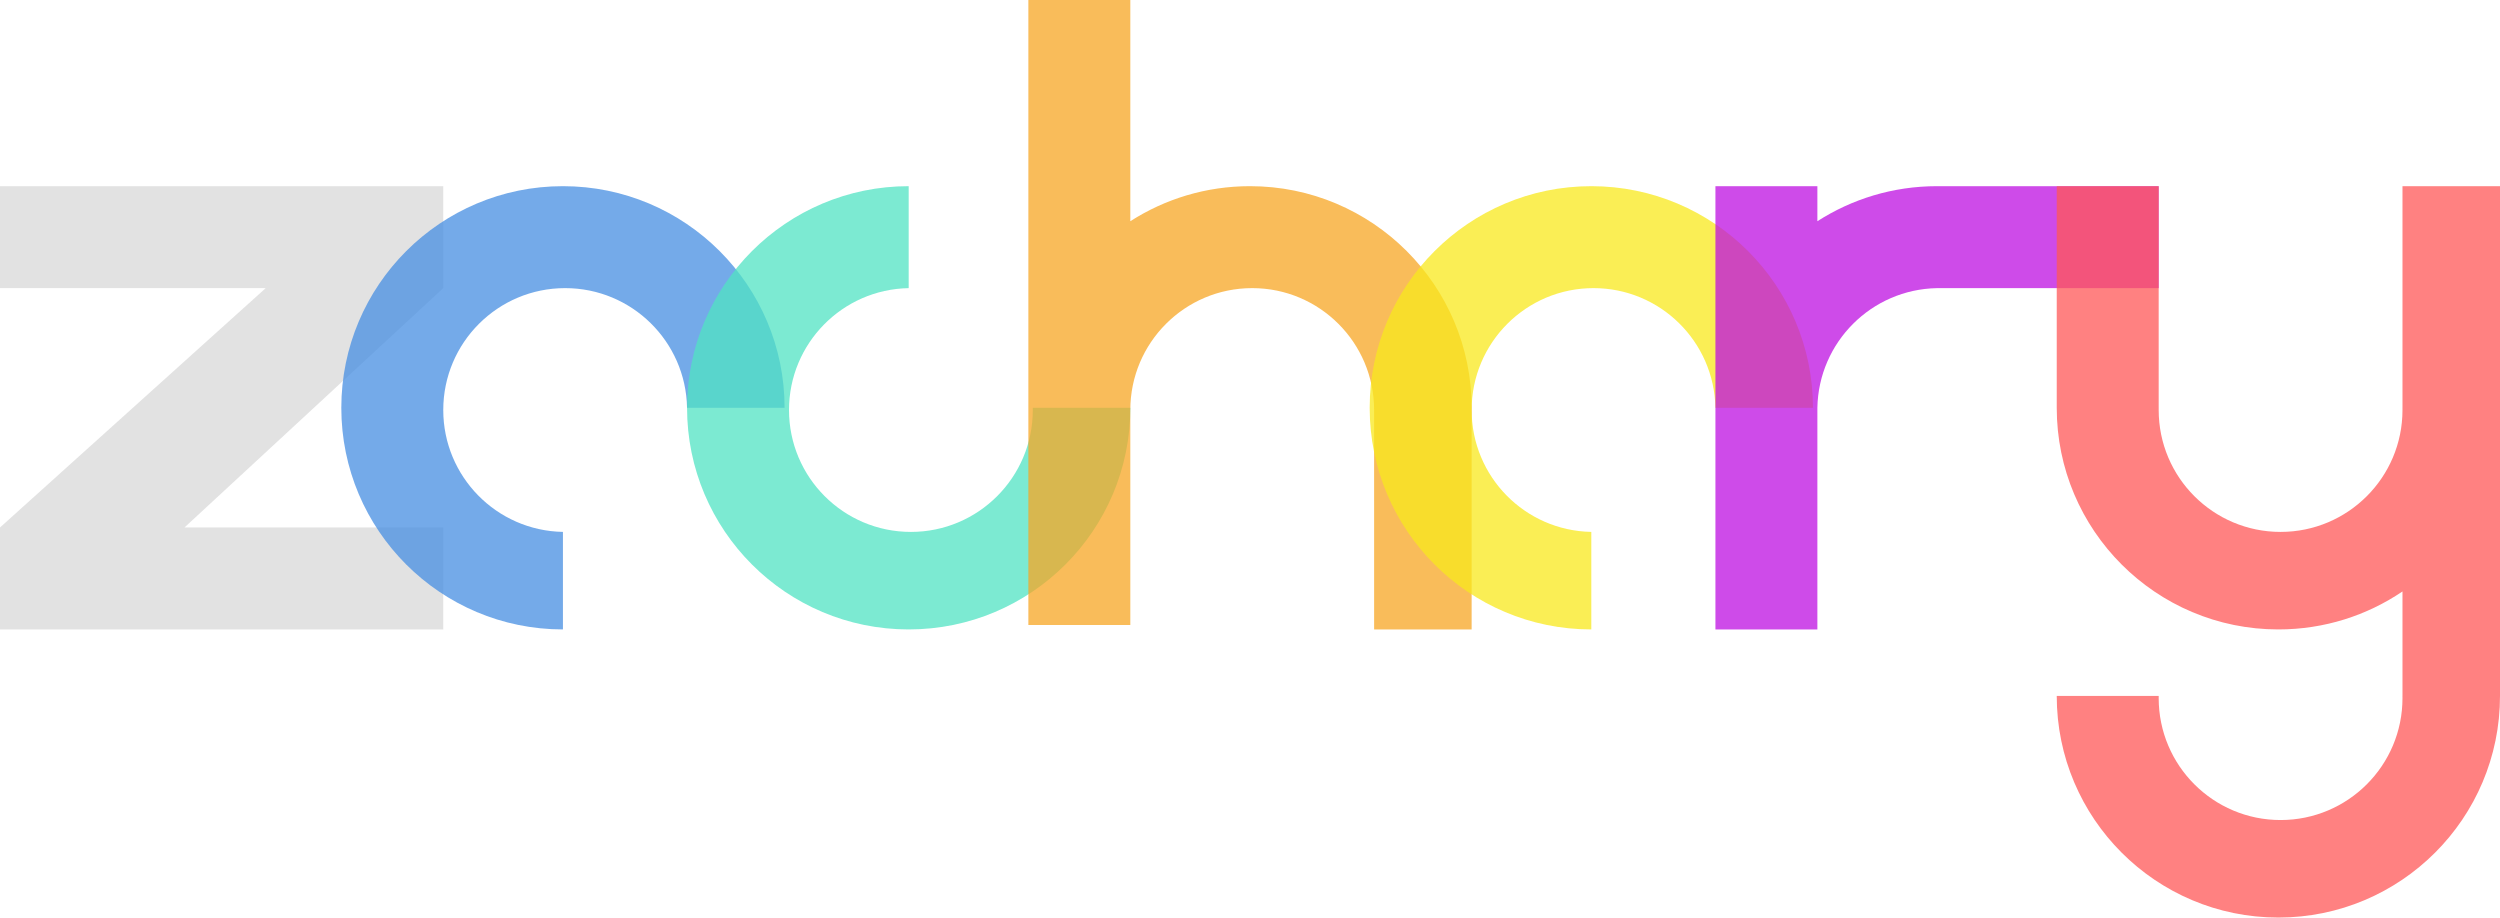
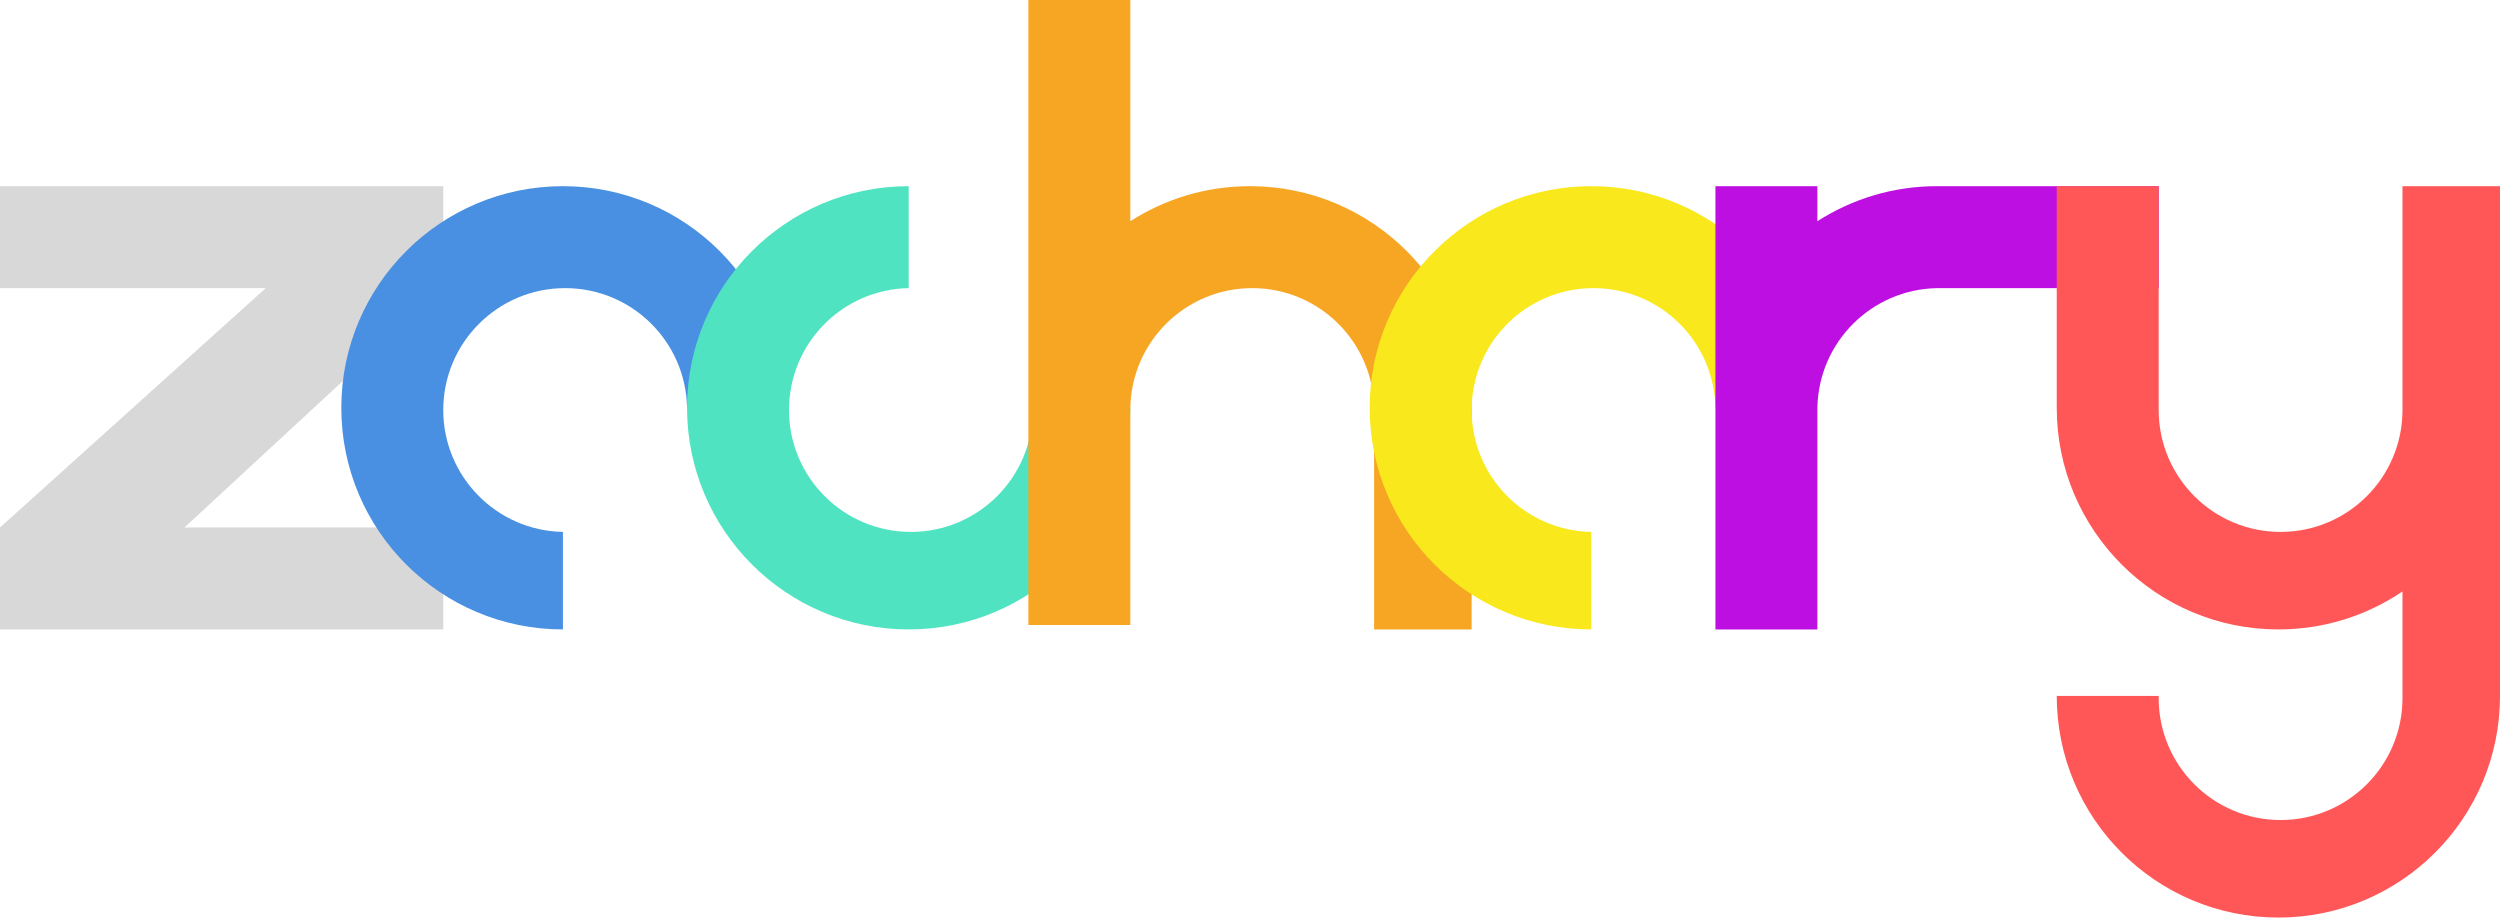
<svg xmlns="http://www.w3.org/2000/svg" width="564px" height="207px" viewBox="0 0 564 207" version="1.1">
  <defs />
  <g id="Page-1" stroke="none" stroke-width="1" fill="none" fill-rule="evenodd">
-     <g id="Artboard" transform="translate(-1326, -484)">
-       <g id="Header" transform="translate(328, 451)">
-         <g id="Logo" transform="translate(998, 33)">
-           <path d="M59.948,65 L1.88996704e-06,119 L-1.90582413e-21,126.941 L0,142 L100,142 L100,119 L41.616,119 L100,65 L100,42 L0,42 L0,65 L59.948,65 Z" id="Z" fill="#D8D8D8" opacity="0.75" />
-           <path d="M177,92 C177,64.386 154.614,42 127,42 C99.386,42 77,64.386 77,92 C77,119.614 99.386,142 127,142 L127,119.996 C112.043,119.729 100,107.521 100,92.5 C100,77.312 112.312,65 127.5,65 C142.521,65 154.729,77.043 154.996,92 L177,92 Z" id="A" fill-opacity="0.76" fill="#4990E2" />
-           <path d="M255,92 C255,119.614 232.614,142 205,142 C177.386,142 155,119.614 155,92 C155,64.386 177.386,42 205,42 L205,65.004 C190.043,65.271 178,77.479 178,92.5 C178,107.688 190.312,120 205.5,120 C220.688,120 233,107.688 233,92.5 C233,92.333 232.999,92.166 232.996,92 L255,92 Z" id="C" fill-opacity="0.75" fill="#50E3C2" />
-           <path d="M332,92 C332,64.386 309.614,42 282,42 C272.055,42 262.787,44.904 255,49.909 L255,0 L232,0 L232,141 L255,141 L255,113.545 L255,93 C255.001,92.834 255,92.667 255,92.5 C255,77.312 267.312,65 282.5,65 C297.688,65 310,77.312 310,92.5 C310,92.667 309.999,92.834 309.996,93 L310,113.215 L310,142 L332,142 L332,92 Z" id="H" fill-opacity="0.75" fill="#F6A623" />
-           <path d="M409,92 C409,64.386 386.614,42 359,42 C331.386,42 309,64.386 309,92 C309,119.614 331.386,142 359,142 L359,119.996 C344.043,119.729 332,107.521 332,92.5 C332,77.312 344.312,65 359.5,65 C374.521,65 386.729,77.043 386.996,92 L409,92 Z" id="A" fill-opacity="0.75" fill="#F8E81C" />
-           <path d="M437,42 C427.055,42 417.787,44.904 410,49.909 L410,42 L387,42 L387,142 L410,142 L410,113.045 L410,92 C410.268,77.209 422.209,65.268 437,65.004 L458.045,65 L487,65 L487,42 L437,42 Z" id="R" fill-opacity="0.75" fill="#BD0FE1" />
-           <path d="M542,133.431 C534.011,138.84 524.375,142 514,142 C486.386,142 464,119.614 464,92 L487.004,92 C487.001,92.166 487,92.333 487,92.5 C487,107.688 499.312,120 514.5,120 C529.688,120 542,107.688 542,92.5 C542,92.333 541.999,92.166 541.996,92 L542,92 L542,42 L564,42 L564,157 L542,157 L542,133.431 Z M564,157 C564,184.614 541.614,207 514,207 C486.386,207 464,184.614 464,157 L487.004,157 C487.001,157.166 487,157.333 487,157.5 C487,172.688 499.312,185 514.5,185 C529.688,185 542,172.688 542,157.5 C542,157.333 541.999,157.166 541.996,157 L564,157 Z M464,42 L487,42 L487,92 L464,92 L464,42 Z" id="Y" fill="#FF5757" opacity="0.75" />
-         </g>
+     <g id="Artboard" transform="translate(-1136, -111)">
+       <g id="Logo" transform="translate(1136, 111)">
+         <path d="M59.948,65 L1.88996704e-06,119 L-1.90582413e-21,126.941 L0,142 L100,142 L100,119 L41.616,119 L100,65 L100,42 L0,42 L0,65 L59.948,65 Z" id="Z" fill="#D8D8D8" />
+         <path d="M177,92 C177,64.386 154.614,42 127,42 C99.386,42 77,64.386 77,92 C77,119.614 99.386,142 127,142 L127,119.996 C112.043,119.729 100,107.521 100,92.5 C100,77.312 112.312,65 127.5,65 C142.521,65 154.729,77.043 154.996,92 L177,92 Z" id="A" fill="#4990E2" />
+         <path d="M255,92 C255,119.614 232.614,142 205,142 C177.386,142 155,119.614 155,92 C155,64.386 177.386,42 205,42 L205,65.004 C190.043,65.271 178,77.479 178,92.5 C178,107.688 190.312,120 205.5,120 C220.688,120 233,107.688 233,92.5 C233,92.333 232.999,92.166 232.996,92 L255,92 Z" id="C" fill="#50E3C2" />
+         <path d="M332,92 C332,64.386 309.614,42 282,42 C272.055,42 262.787,44.904 255,49.909 L255,0 L232,0 L232,141 L255,141 L255,113.545 L255,93 C255.001,92.834 255,92.667 255,92.5 C255,77.312 267.312,65 282.5,65 C297.688,65 310,77.312 310,92.5 C310,92.667 309.999,92.834 309.996,93 L310,113.215 L310,142 L332,142 L332,92 Z" id="H" fill="#F6A623" />
+         <path d="M409,92 C409,64.386 386.614,42 359,42 C331.386,42 309,64.386 309,92 C309,119.614 331.386,142 359,142 L359,119.996 C344.043,119.729 332,107.521 332,92.5 C332,77.312 344.312,65 359.5,65 C374.521,65 386.729,77.043 386.996,92 L409,92 Z" id="A" fill="#F8E81C" />
+         <path d="M437,42 C427.055,42 417.787,44.904 410,49.909 L410,42 L387,42 L387,142 L410,142 L410,113.045 L410,92 C410.268,77.209 422.209,65.268 437,65.004 L458.045,65 L487,65 L487,42 L437,42 Z" id="R" fill="#BD0FE1" />
+         <path d="M542,133.431 C534.011,138.84 524.375,142 514,142 C486.386,142 464,119.614 464,92 L487.004,92 C487.001,92.166 487,92.333 487,92.5 C487,107.688 499.312,120 514.5,120 C529.688,120 542,107.688 542,92.5 C542,92.333 541.999,92.166 541.996,92 L542,92 L542,42 L564,42 L564,157 L542,157 L542,133.431 Z M564,157 C564,184.614 541.614,207 514,207 C486.386,207 464,184.614 464,157 L487.004,157 C487.001,157.166 487,157.333 487,157.5 C487,172.688 499.312,185 514.5,185 C529.688,185 542,172.688 542,157.5 C542,157.333 541.999,157.166 541.996,157 L564,157 Z M464,42 L487,42 L487,92 L464,92 L464,42 Z" id="Y" fill="#FF5757" />
      </g>
    </g>
  </g>
</svg>
